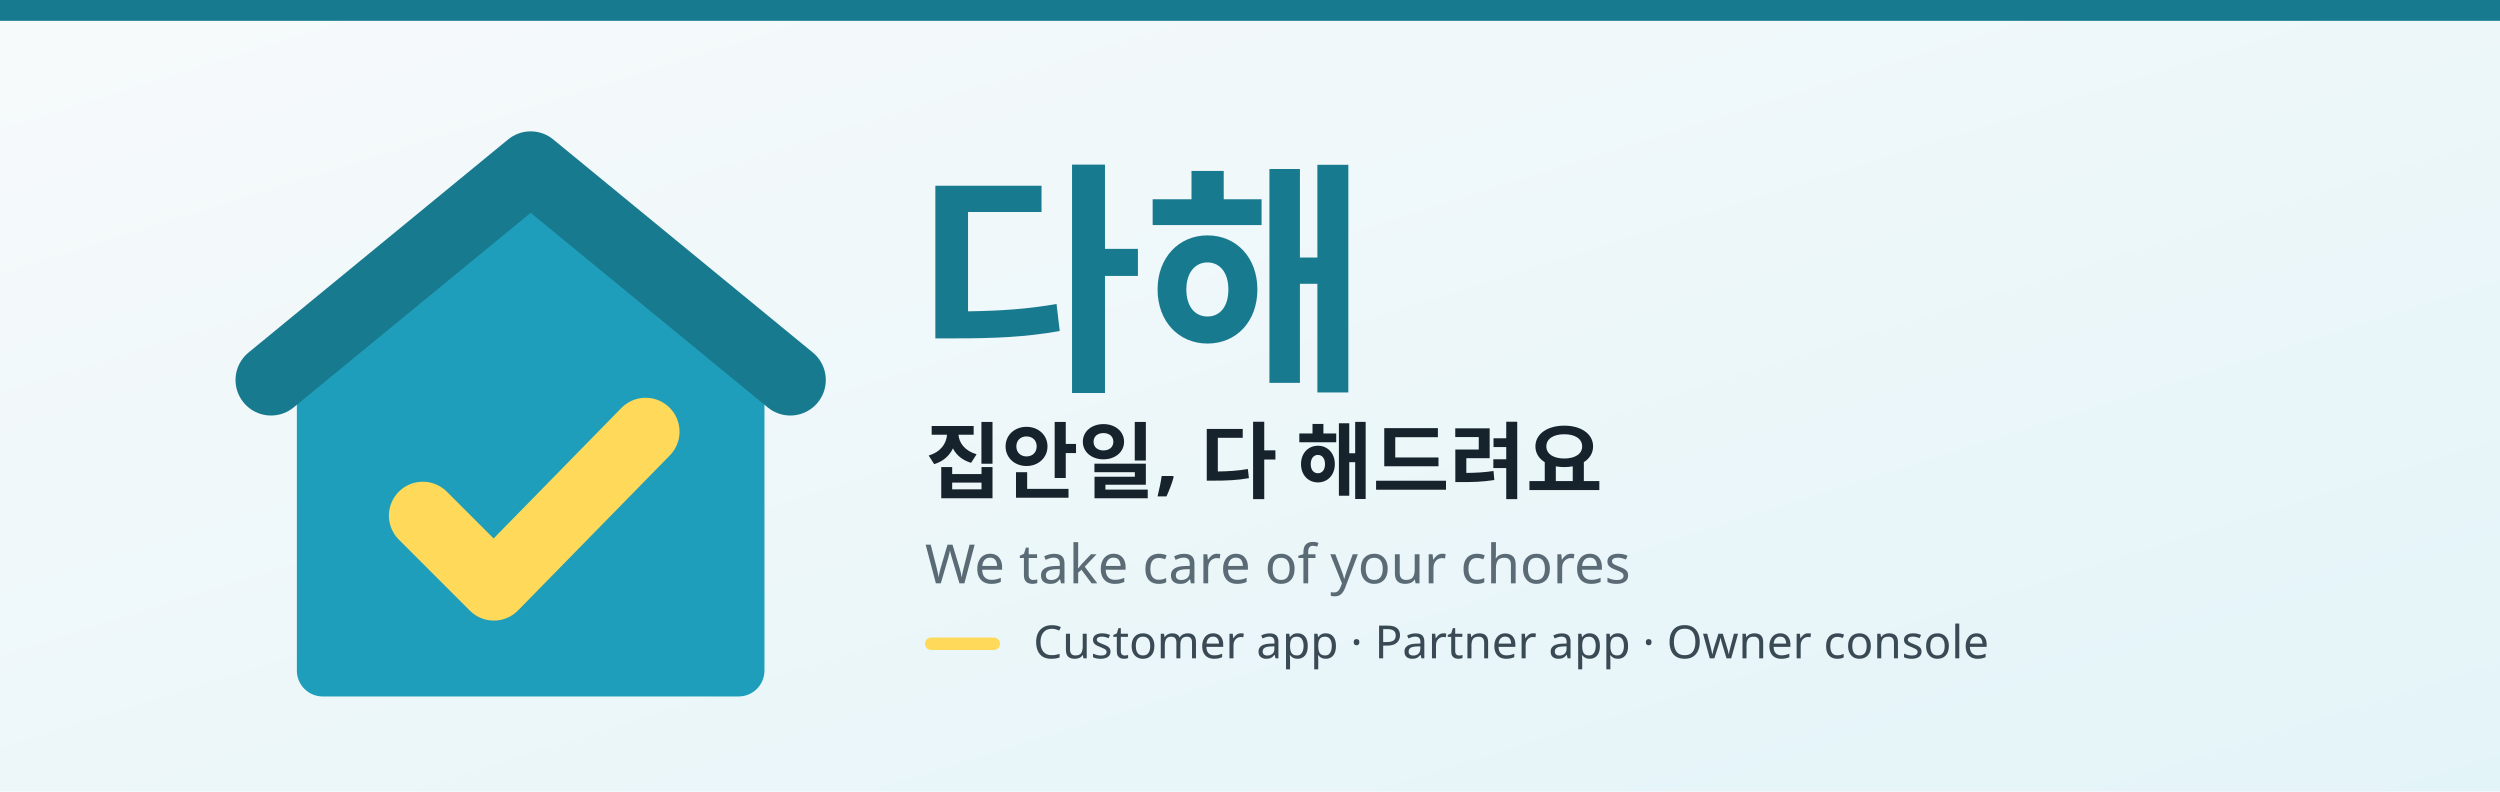
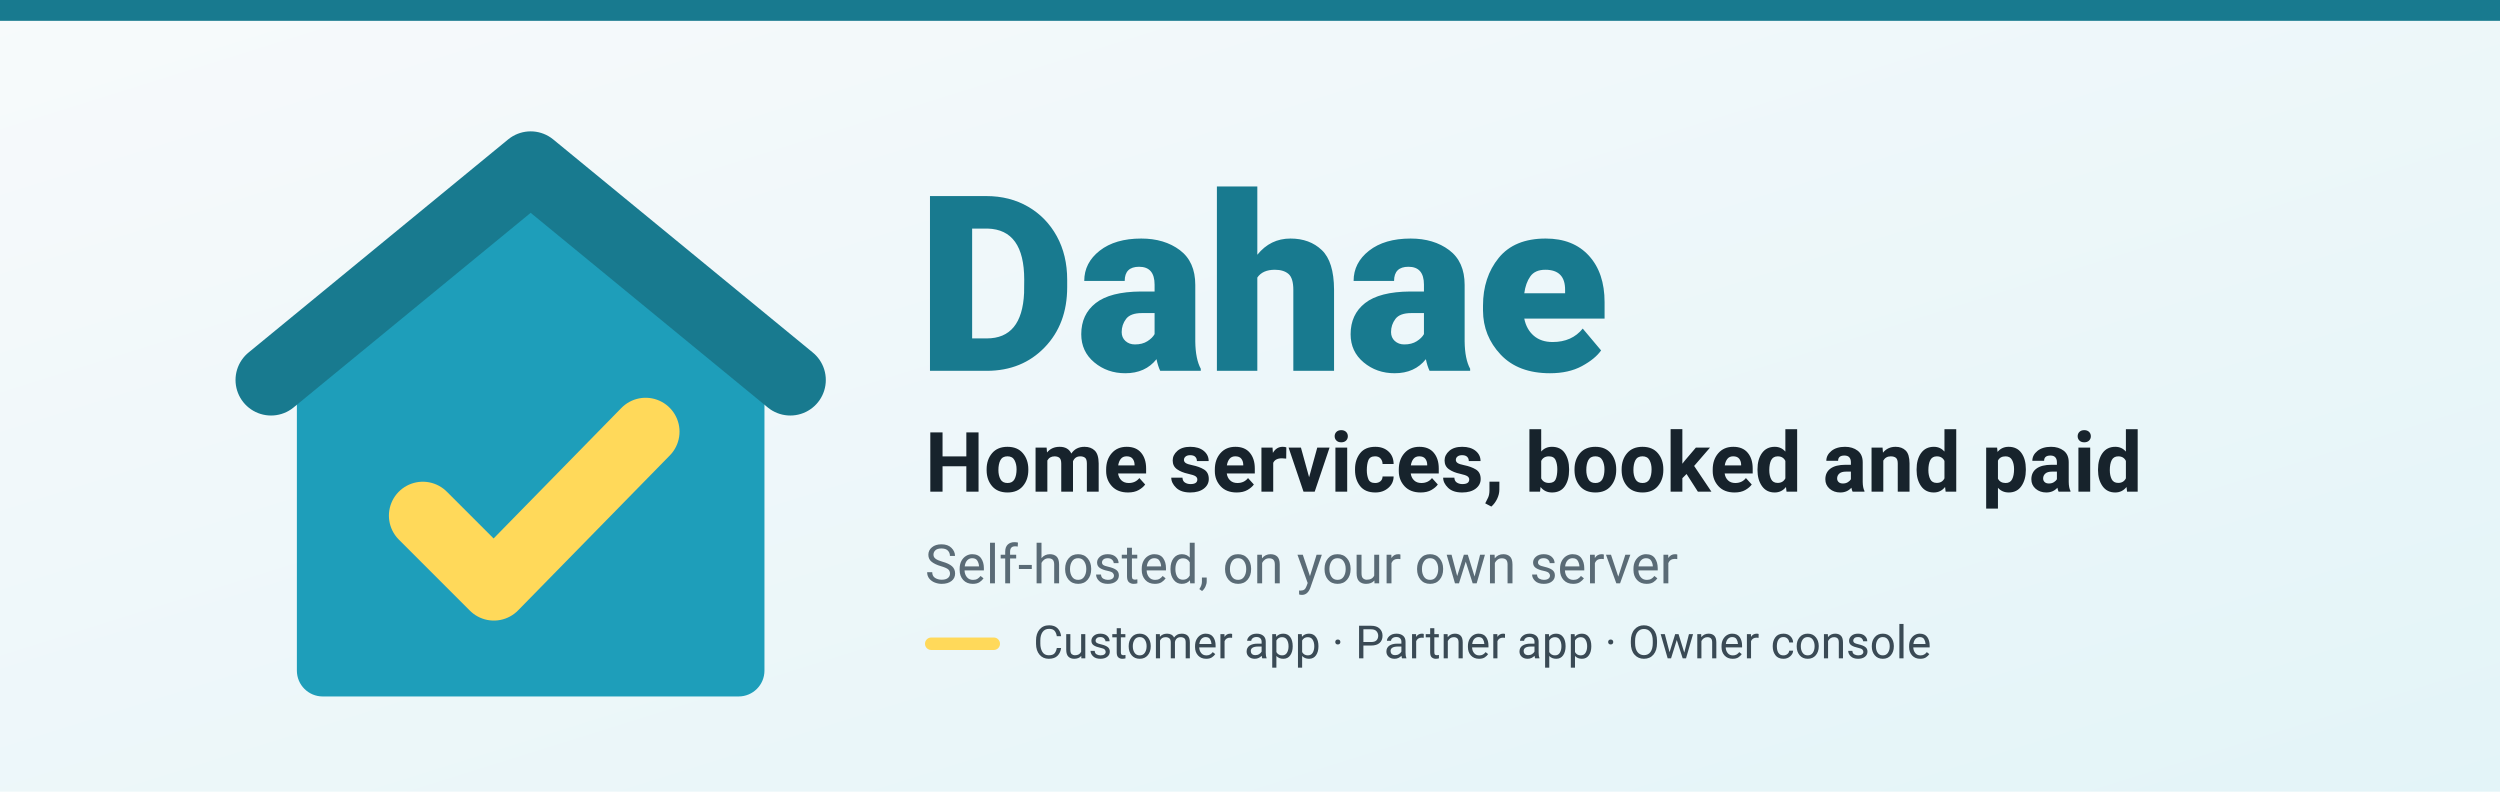
<svg xmlns="http://www.w3.org/2000/svg" viewBox="0 0 1200 380" role="img" aria-labelledby="t d">
  <defs>
    <linearGradient id="bg" x1="0" y1="0" x2="1" y2="1">
      <stop offset="0" stop-color="#F7FAFB" />
      <stop offset="1" stop-color="#E3F4F8" />
    </linearGradient>
  </defs>
  <rect width="1200" height="380" fill="url(#bg)" />
  <rect x="0" y="0" width="1200" height="10" fill="#187A8F" />
  <g transform="translate(96 46) scale(0.31)">
    <path d="M150 470 L512 175 L874 470 L874 890 A40 40 0 0 1 834 930 L190 930 A40 40 0 0 1 150 890 Z" fill="#1E9EBA" />
    <path d="M110 440 L512 110 L914 440" fill="none" stroke="#187A8F" stroke-width="110" stroke-linejoin="round" stroke-linecap="round" />
    <path d="M345 650 L455 760 L690 520" fill="none" stroke="#FFD95A" stroke-width="105" stroke-linejoin="round" stroke-linecap="round" />
  </g>
-   <g font-family="Pretendard, 'Noto Sans KR', 'Malgun Gothic', 'Apple SD Gothic Neo', sans-serif">
-     <text x="440" y="178" font-size="118" font-weight="800" fill="#187A8F">다해</text>
-     <text x="444" y="236" font-size="40" font-weight="700" fill="#17232C">집안일, 다 해드려요</text>
-     <text x="444" y="280" font-size="26" fill="#5A6B76">We take care of your chores</text>
+   <g font-family="Pretendard, 'Segoe UI', Roboto, 'Helvetica Neue', Arial, sans-serif">
+     <text x="440" y="178" font-size="118" font-weight="800" fill="#187A8F">Dahae</text>
+     <text x="444" y="236" font-size="40" font-weight="700" fill="#17232C">Home services, booked and paid</text>
+     <text x="444" y="280" font-size="26" fill="#5A6B76">Self-hosted, on your own server</text>
    <rect x="444" y="306" width="36" height="6" rx="3" fill="#FFD95A" />
    <text x="496" y="316" font-size="22" fill="#3A4A55">Customer app · Partner app · Owner console</text>
  </g>
</svg>
